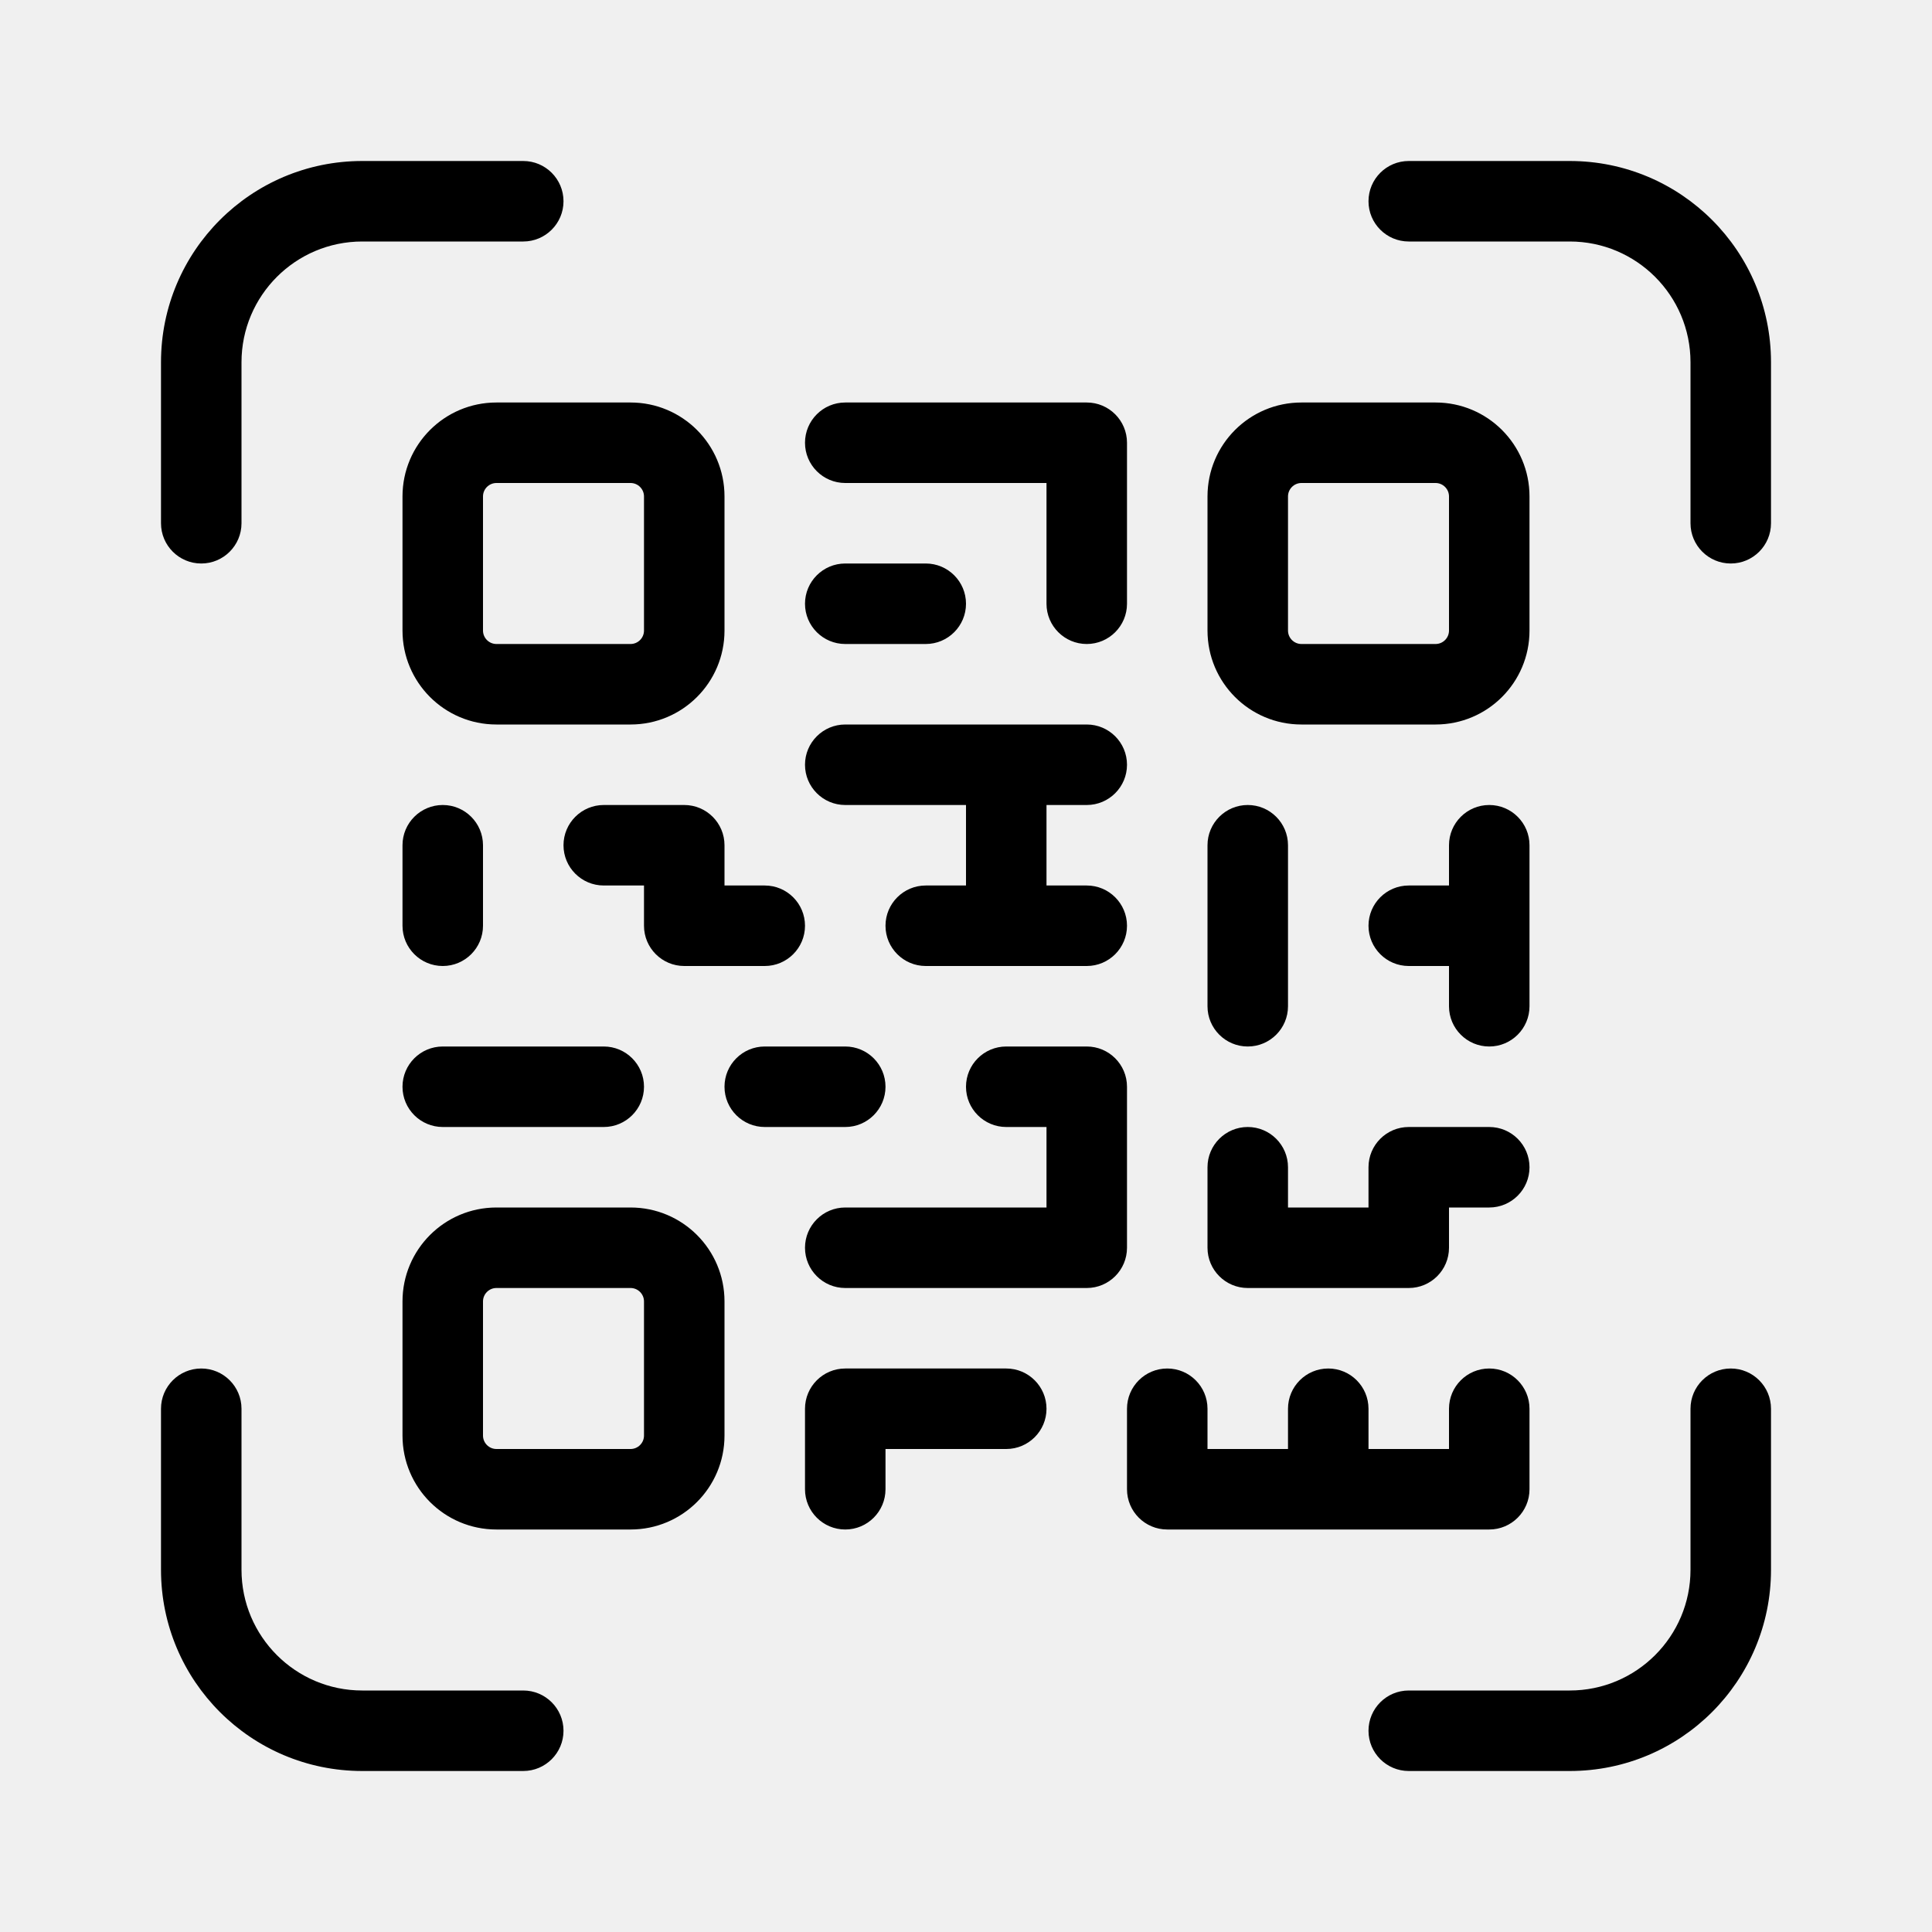
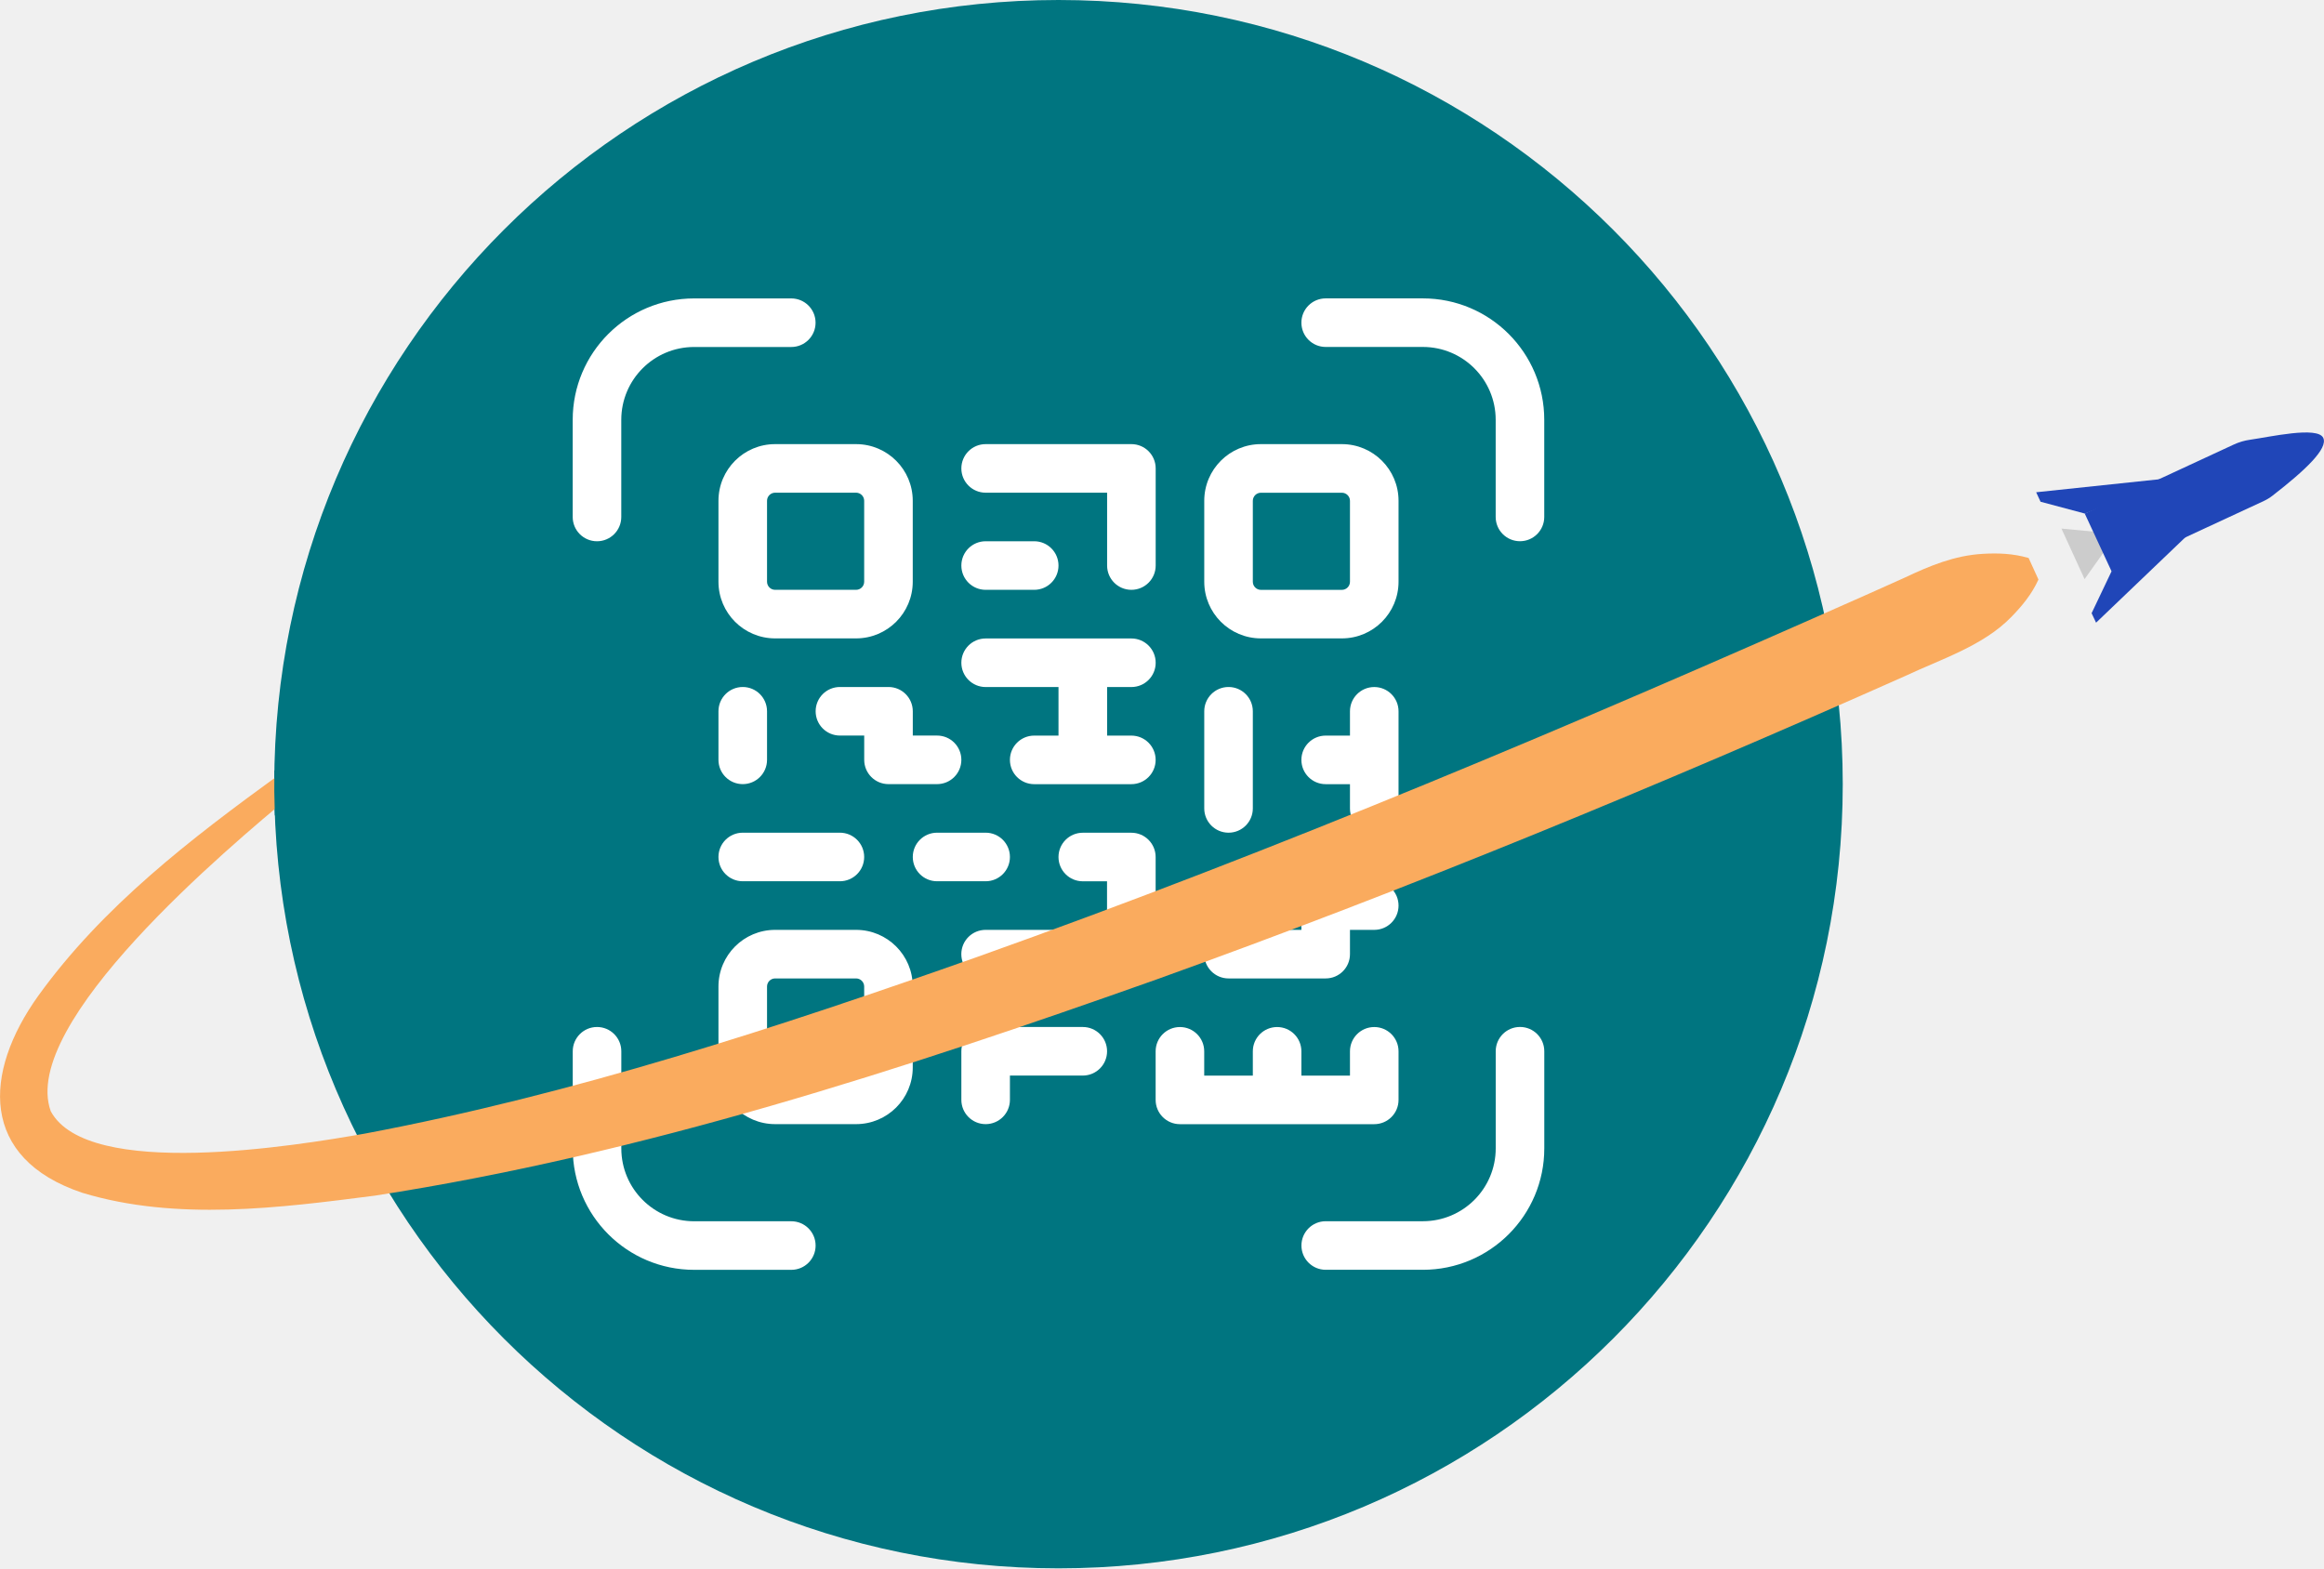
- <svg xmlns="http://www.w3.org/2000/svg" fill="#000000" width="800px" height="800px" viewBox="0 0 24 24">
-   <path d="M16.167,6 C16.075,6 16,6.075 16,6.167 L16,7.833 C16,7.925 16.075,8 16.167,8 L17.833,8 C17.925,8 18,7.925 18,7.833 L18,6.167 C18,6.075 17.925,6 17.833,6 L16.167,6 Z M16,18 L16,17.5 C16,17.224 16.224,17 16.5,17 C16.776,17 17,17.224 17,17.5 L17,18 L18,18 L18,17.5 C18,17.224 18.224,17 18.5,17 C18.776,17 19,17.224 19,17.5 L19,18.5 C19,18.776 18.776,19 18.5,19 L14.5,19 C14.224,19 14,18.776 14,18.5 L14,17.5 C14,17.224 14.224,17 14.5,17 C14.776,17 15,17.224 15,17.5 L15,18 L16,18 L16,18 Z M13,11 L13.5,11 C13.776,11 14,11.224 14,11.5 C14,11.776 13.776,12 13.5,12 L11.5,12 C11.224,12 11,11.776 11,11.5 C11,11.224 11.224,11 11.5,11 L12,11 L12,10 L10.5,10 C10.224,10 10,9.776 10,9.5 C10,9.224 10.224,9 10.5,9 L13.5,9 C13.776,9 14,9.224 14,9.5 C14,9.776 13.776,10 13.5,10 L13,10 L13,11 Z M18,12 L17.5,12 C17.224,12 17,11.776 17,11.5 C17,11.224 17.224,11 17.5,11 L18,11 L18,10.5 C18,10.224 18.224,10 18.5,10 C18.776,10 19,10.224 19,10.5 L19,12.5 C19,12.776 18.776,13 18.5,13 C18.224,13 18,12.776 18,12.5 L18,12 Z M13,14 L12.5,14 C12.224,14 12,13.776 12,13.5 C12,13.224 12.224,13 12.5,13 L13.5,13 C13.776,13 14,13.224 14,13.5 L14,15.5 C14,15.776 13.776,16 13.5,16 L10.5,16 C10.224,16 10,15.776 10,15.5 C10,15.224 10.224,15 10.5,15 L13,15 L13,14 L13,14 Z M16.167,5 L17.833,5 C18.478,5 19,5.522 19,6.167 L19,7.833 C19,8.478 18.478,9 17.833,9 L16.167,9 C15.522,9 15,8.478 15,7.833 L15,6.167 C15,5.522 15.522,5 16.167,5 Z M6.167,5 L7.833,5 C8.478,5 9,5.522 9,6.167 L9,7.833 C9,8.478 8.478,9 7.833,9 L6.167,9 C5.522,9 5,8.478 5,7.833 L5,6.167 C5,5.522 5.522,5 6.167,5 Z M6.167,6 C6.075,6 6,6.075 6,6.167 L6,7.833 C6,7.925 6.075,8 6.167,8 L7.833,8 C7.925,8 8,7.925 8,7.833 L8,6.167 C8,6.075 7.925,6 7.833,6 L6.167,6 Z M6.167,15 L7.833,15 C8.478,15 9,15.522 9,16.167 L9,17.833 C9,18.478 8.478,19 7.833,19 L6.167,19 C5.522,19 5,18.478 5,17.833 L5,16.167 C5,15.522 5.522,15 6.167,15 Z M6.167,16 C6.075,16 6,16.075 6,16.167 L6,17.833 C6,17.925 6.075,18 6.167,18 L7.833,18 C7.925,18 8,17.925 8,17.833 L8,16.167 C8,16.075 7.925,16 7.833,16 L6.167,16 Z M13,6 L10.5,6 C10.224,6 10,5.776 10,5.5 C10,5.224 10.224,5 10.5,5 L13.5,5 C13.776,5 14,5.224 14,5.5 L14,7.5 C14,7.776 13.776,8 13.5,8 C13.224,8 13,7.776 13,7.5 L13,6 Z M10.5,8 C10.224,8 10,7.776 10,7.5 C10,7.224 10.224,7 10.5,7 L11.5,7 C11.776,7 12,7.224 12,7.5 C12,7.776 11.776,8 11.5,8 L10.5,8 Z M5.5,14 C5.224,14 5,13.776 5,13.5 C5,13.224 5.224,13 5.5,13 L7.5,13 C7.776,13 8,13.224 8,13.5 C8,13.776 7.776,14 7.5,14 L5.5,14 Z M9.5,14 C9.224,14 9,13.776 9,13.5 C9,13.224 9.224,13 9.5,13 L10.5,13 C10.776,13 11,13.224 11,13.5 C11,13.776 10.776,14 10.5,14 L9.5,14 Z M11,18 L11,18.5 C11,18.776 10.776,19 10.5,19 C10.224,19 10,18.776 10,18.5 L10,17.5 C10,17.224 10.224,17 10.5,17 L12.5,17 C12.776,17 13,17.224 13,17.5 C13,17.776 12.776,18 12.5,18 L11,18 Z M9,11 L9.5,11 C9.776,11 10,11.224 10,11.5 C10,11.776 9.776,12 9.5,12 L8.5,12 C8.224,12 8,11.776 8,11.5 L8,11 L7.5,11 C7.224,11 7,10.776 7,10.5 C7,10.224 7.224,10 7.5,10 L8.5,10 C8.776,10 9,10.224 9,10.5 L9,11 Z M5,10.5 C5,10.224 5.224,10 5.5,10 C5.776,10 6,10.224 6,10.5 L6,11.5 C6,11.776 5.776,12 5.5,12 C5.224,12 5,11.776 5,11.5 L5,10.5 Z M15,10.5 C15,10.224 15.224,10 15.5,10 C15.776,10 16,10.224 16,10.5 L16,12.5 C16,12.776 15.776,13 15.5,13 C15.224,13 15,12.776 15,12.5 L15,10.5 Z M17,15 L17,14.5 C17,14.224 17.224,14 17.5,14 L18.5,14 C18.776,14 19,14.224 19,14.5 C19,14.776 18.776,15 18.5,15 L18,15 L18,15.5 C18,15.776 17.776,16 17.5,16 L15.5,16 C15.224,16 15,15.776 15,15.5 L15,14.5 C15,14.224 15.224,14 15.5,14 C15.776,14 16,14.224 16,14.5 L16,15 L17,15 Z M3,6.5 C3,6.776 2.776,7 2.5,7 C2.224,7 2,6.776 2,6.5 L2,4.5 C2,3.119 3.119,2 4.5,2 L6.5,2 C6.776,2 7,2.224 7,2.5 C7,2.776 6.776,3 6.5,3 L4.5,3 C3.672,3 3,3.672 3,4.5 L3,6.5 Z M17.5,3 C17.224,3 17,2.776 17,2.5 C17,2.224 17.224,2 17.5,2 L19.5,2 C20.881,2 22,3.119 22,4.5 L22,6.5 C22,6.776 21.776,7 21.5,7 C21.224,7 21,6.776 21,6.5 L21,4.5 C21,3.672 20.328,3 19.5,3 L17.5,3 Z M6.5,21 C6.776,21 7,21.224 7,21.5 C7,21.776 6.776,22 6.5,22 L4.5,22 C3.119,22 2,20.881 2,19.5 L2,17.5 C2,17.224 2.224,17 2.5,17 C2.776,17 3,17.224 3,17.5 L3,19.5 C3,20.328 3.672,21 4.5,21 L6.5,21 Z M21,17.5 C21,17.224 21.224,17 21.5,17 C21.776,17 22,17.224 22,17.5 L22,19.5 C22,20.881 20.881,22 19.5,22 L17.5,22 C17.224,22 17,21.776 17,21.5 C17,21.224 17.224,21 17.5,21 L19.5,21 C20.328,21 21,20.328 21,19.5 L21,17.5 Z" />
+ <svg xmlns="http://www.w3.org/2000/svg" id="Layer_1" data-name="Layer 1" viewBox="0 0 588.52 397.21">
+   <defs>
+     <style>
+       .cls-1 {
+         fill: #faab5e;
+       }
+ 
+       .cls-2 {
+         fill: #007580;
+       }
+ 
+       .cls-3 {
+         fill: #fff;
+       }
+ 
+       .cls-4 {
+         fill: #ccc;
+       }
+ 
+       .cls-5 {
+         fill: #2046b8;
+       }
+     </style>
+   </defs>
+   <circle class="cls-2" cx="268.05" cy="198.6" r="198.6" />
+   <g id="Layer_3" data-name="Layer 3">
+     <g id="Layer_4" data-name="Layer 4">
+       <polygon class="cls-4" points="536.05 135.19 522.03 133.87 527.89 146.67 536.05 135.19" />
+     </g>
+     <g>
+       <path class="cls-5" d="m515.63,124.67l1.11,2.4,11.26,3.01,22.1-9.05-34.47,3.64Z" />
+       <path class="cls-5" d="m530.8,157.7c-.38-.8-.75-1.6-1.13-2.4l5.07-10.65,21.54-11.32-25.48,24.37Z" />
+       <path class="cls-5" d="m573.26,126.89l-38.51,17.86-6.81-14.67,37.7-17.48c1.34-.62,2.76-1.04,4.21-1.24,4.84-.67,17.08-3.48,18.48-.46,1.26,2.68-4.45,8.13-12.87,14.65-.68.53-1.42.98-2.21,1.34Z" />
+     </g>
+     <path class="cls-3" d="m319.31,124.79c-1.13,0-2.05.92-2.05,2.05v20.5c0,1.13.92,2.05,2.05,2.05h20.5c1.13,0,2.05-.92,2.05-2.05v-20.5c0-1.13-.92-2.05-2.05-2.05h-20.5Zm-2.05,147.62v-6.15c0-3.4,2.75-6.15,6.15-6.15s6.15,2.75,6.15,6.15v6.15h12.3v-6.15c0-3.4,2.75-6.15,6.15-6.15s6.15,2.75,6.15,6.15v12.3c0,3.4-2.75,6.15-6.15,6.15h-49.21c-3.4,0-6.15-2.75-6.15-6.15v-12.3c0-3.4,2.75-6.15,6.15-6.15s6.15,2.75,6.15,6.15v6.15h12.3Zm-36.91-86.11h6.15c3.4,0,6.15,2.75,6.15,6.15s-2.75,6.15-6.15,6.15h-24.6c-3.4,0-6.15-2.75-6.15-6.15s2.75-6.15,6.15-6.15h6.15v-12.3h-18.45c-3.4,0-6.15-2.75-6.15-6.15s2.75-6.15,6.15-6.15h36.91c3.4,0,6.15,2.75,6.15,6.15s-2.75,6.15-6.15,6.15h-6.15v12.3Zm61.51,12.3h-6.15c-3.4,0-6.15-2.75-6.15-6.15s2.75-6.15,6.15-6.15h6.15v-6.15c0-3.4,2.75-6.15,6.15-6.15s6.15,2.75,6.15,6.15v24.6c0,3.4-2.75,6.15-6.15,6.15s-6.15-2.75-6.15-6.15v-6.15Zm-61.51,24.6h-6.15c-3.4,0-6.15-2.75-6.15-6.15s2.75-6.15,6.15-6.15h12.3c3.4,0,6.15,2.75,6.15,6.15v24.6c0,3.4-2.75,6.15-6.15,6.15h-36.91c-3.4,0-6.15-2.75-6.15-6.15s2.75-6.15,6.15-6.15h30.75v-12.3h0Zm38.96-110.72h20.5c7.93,0,14.35,6.43,14.35,14.35v20.5c0,7.93-6.43,14.35-14.35,14.35h-20.5c-7.93,0-14.35-6.43-14.35-14.35v-20.5c0-7.93,6.43-14.35,14.35-14.35Zm-123.02,0h20.5c7.93,0,14.35,6.43,14.35,14.35v20.5c0,7.93-6.43,14.35-14.35,14.35h-20.5c-7.93,0-14.35-6.43-14.35-14.35v-20.5c0-7.93,6.43-14.35,14.35-14.35Zm0,12.3c-1.13,0-2.05.92-2.05,2.05v20.5c0,1.13.92,2.05,2.05,2.05h20.5c1.13,0,2.05-.92,2.05-2.05v-20.5c0-1.13-.92-2.05-2.05-2.05h-20.5Zm0,110.72h20.5c7.93,0,14.35,6.43,14.35,14.35v20.5c0,7.93-6.43,14.35-14.35,14.35h-20.5c-7.93,0-14.35-6.43-14.35-14.35v-20.5c0-7.93,6.43-14.35,14.35-14.35Zm0,12.3c-1.13,0-2.05.92-2.05,2.05v20.5c0,1.13.92,2.05,2.05,2.05h20.5c1.13,0,2.05-.92,2.05-2.05v-20.5c0-1.13-.92-2.05-2.05-2.05h-20.5Zm84.06-123.02h-30.75c-3.4,0-6.15-2.75-6.15-6.15s2.75-6.15,6.15-6.15h36.91c3.4,0,6.15,2.75,6.15,6.15v24.6c0,3.4-2.75,6.15-6.15,6.15s-6.15-2.75-6.15-6.15v-18.45Zm-30.75,24.6c-3.4,0-6.15-2.75-6.15-6.15s2.75-6.15,6.15-6.15h12.3c3.4,0,6.15,2.75,6.15,6.15s-2.75,6.15-6.15,6.15h-12.3Zm-61.51,73.81c-3.4,0-6.15-2.75-6.15-6.15s2.75-6.15,6.15-6.15h24.6c3.4,0,6.15,2.75,6.15,6.15s-2.75,6.15-6.15,6.15h-24.6Zm49.21,0c-3.4,0-6.15-2.75-6.15-6.15s2.75-6.15,6.15-6.15h12.3c3.4,0,6.15,2.75,6.15,6.15s-2.75,6.15-6.15,6.15h-12.3Zm18.45,49.21v6.15c0,3.4-2.75,6.15-6.15,6.15s-6.15-2.75-6.15-6.15v-12.3c0-3.4,2.75-6.15,6.15-6.15h24.6c3.4,0,6.15,2.75,6.15,6.15s-2.75,6.15-6.15,6.15h-18.45Zm-24.6-86.11h6.15c3.4,0,6.15,2.75,6.15,6.15s-2.75,6.15-6.15,6.15h-12.3c-3.4,0-6.15-2.75-6.15-6.15v-6.15h-6.15c-3.4,0-6.15-2.75-6.15-6.15s2.75-6.15,6.15-6.15h12.3c3.4,0,6.15,2.75,6.15,6.15v6.15Zm-49.21-6.15c0-3.4,2.75-6.15,6.15-6.15s6.15,2.75,6.15,6.15v12.3c0,3.4-2.75,6.15-6.15,6.15s-6.15-2.75-6.15-6.15v-12.3Zm123.02,0c0-3.4,2.75-6.15,6.15-6.15s6.15,2.75,6.15,6.15v24.6c0,3.4-2.75,6.15-6.15,6.15s-6.15-2.75-6.15-6.15v-24.6Zm24.6,55.36v-6.15c0-3.4,2.75-6.15,6.15-6.15h12.3c3.4,0,6.15,2.75,6.15,6.15s-2.75,6.15-6.15,6.15h-6.15v6.15c0,3.4-2.75,6.15-6.15,6.15h-24.6c-3.4,0-6.15-2.75-6.15-6.15v-12.3c0-3.4,2.75-6.15,6.15-6.15s6.15,2.75,6.15,6.15v6.15h12.3Zm-172.23-104.57c0,3.4-2.75,6.15-6.15,6.15s-6.15-2.75-6.15-6.15v-24.6c0-16.99,13.77-30.75,30.75-30.75h24.6c3.4,0,6.15,2.75,6.15,6.15s-2.75,6.15-6.15,6.15h-24.6c-10.19,0-18.45,8.26-18.45,18.45v24.6Zm178.38-43.06c-3.4,0-6.15-2.75-6.15-6.15s2.75-6.15,6.15-6.15h24.6c16.99,0,30.75,13.77,30.75,30.75v24.6c0,3.4-2.75,6.15-6.15,6.15s-6.15-2.75-6.15-6.15v-24.6c0-10.19-8.26-18.45-18.45-18.45h-24.6Zm-135.32,221.43c3.4,0,6.15,2.75,6.15,6.15s-2.75,6.15-6.15,6.15h-24.6c-16.99,0-30.75-13.77-30.75-30.75v-24.6c0-3.4,2.75-6.15,6.15-6.15s6.15,2.75,6.15,6.15v24.6c0,10.19,8.26,18.45,18.45,18.45h24.6Zm178.38-43.06c0-3.4,2.75-6.15,6.15-6.15s6.15,2.75,6.15,6.15v24.6c0,16.99-13.77,30.75-30.75,30.75h-24.6c-3.4,0-6.15-2.75-6.15-6.15s2.75-6.15,6.15-6.15h24.6c10.19,0,18.45-8.26,18.45-18.45v-24.6Z" />
+   </g>
+   <path class="cls-1" d="m74.27,200.99c-16.54,13.68-69.44,58.13-61.42,80.44,9.38,17.45,62.28,8.7,79.53,5.67,52.79-9.93,104.44-26.84,155.11-44.75,76.53-27.26,151.43-58.95,225.67-91.94,0,0,9.28-4.16,9.28-4.16,6.26-2.96,12.51-5.56,19.62-5.98,3.87-.23,7.7-.1,11.66,1.05,0,0,2.49,5.46,2.49,5.46-1.72,3.76-4.16,6.7-6.89,9.49-7.09,7.31-17.9,10.71-26.89,14.95-62.32,27.72-125.38,53.78-189.59,76.85-64.48,22.88-130.03,44.25-197.9,54.74-24.07,3.1-50.22,6.51-74.07-.71-26.09-8.73-25.13-30.41-11.21-49.86,16.33-22.68,38.62-39.77,60.98-56,0,0,3.64,4.77,3.64,4.77h0Z" />
+   <path class="cls-2" d="m69.48,195.05c0,1.77-.01,3.54-.02,5.32.05,2.06.1,4.12.14,6.17l8.65-4.9-8.77-6.6Z" />
</svg>
